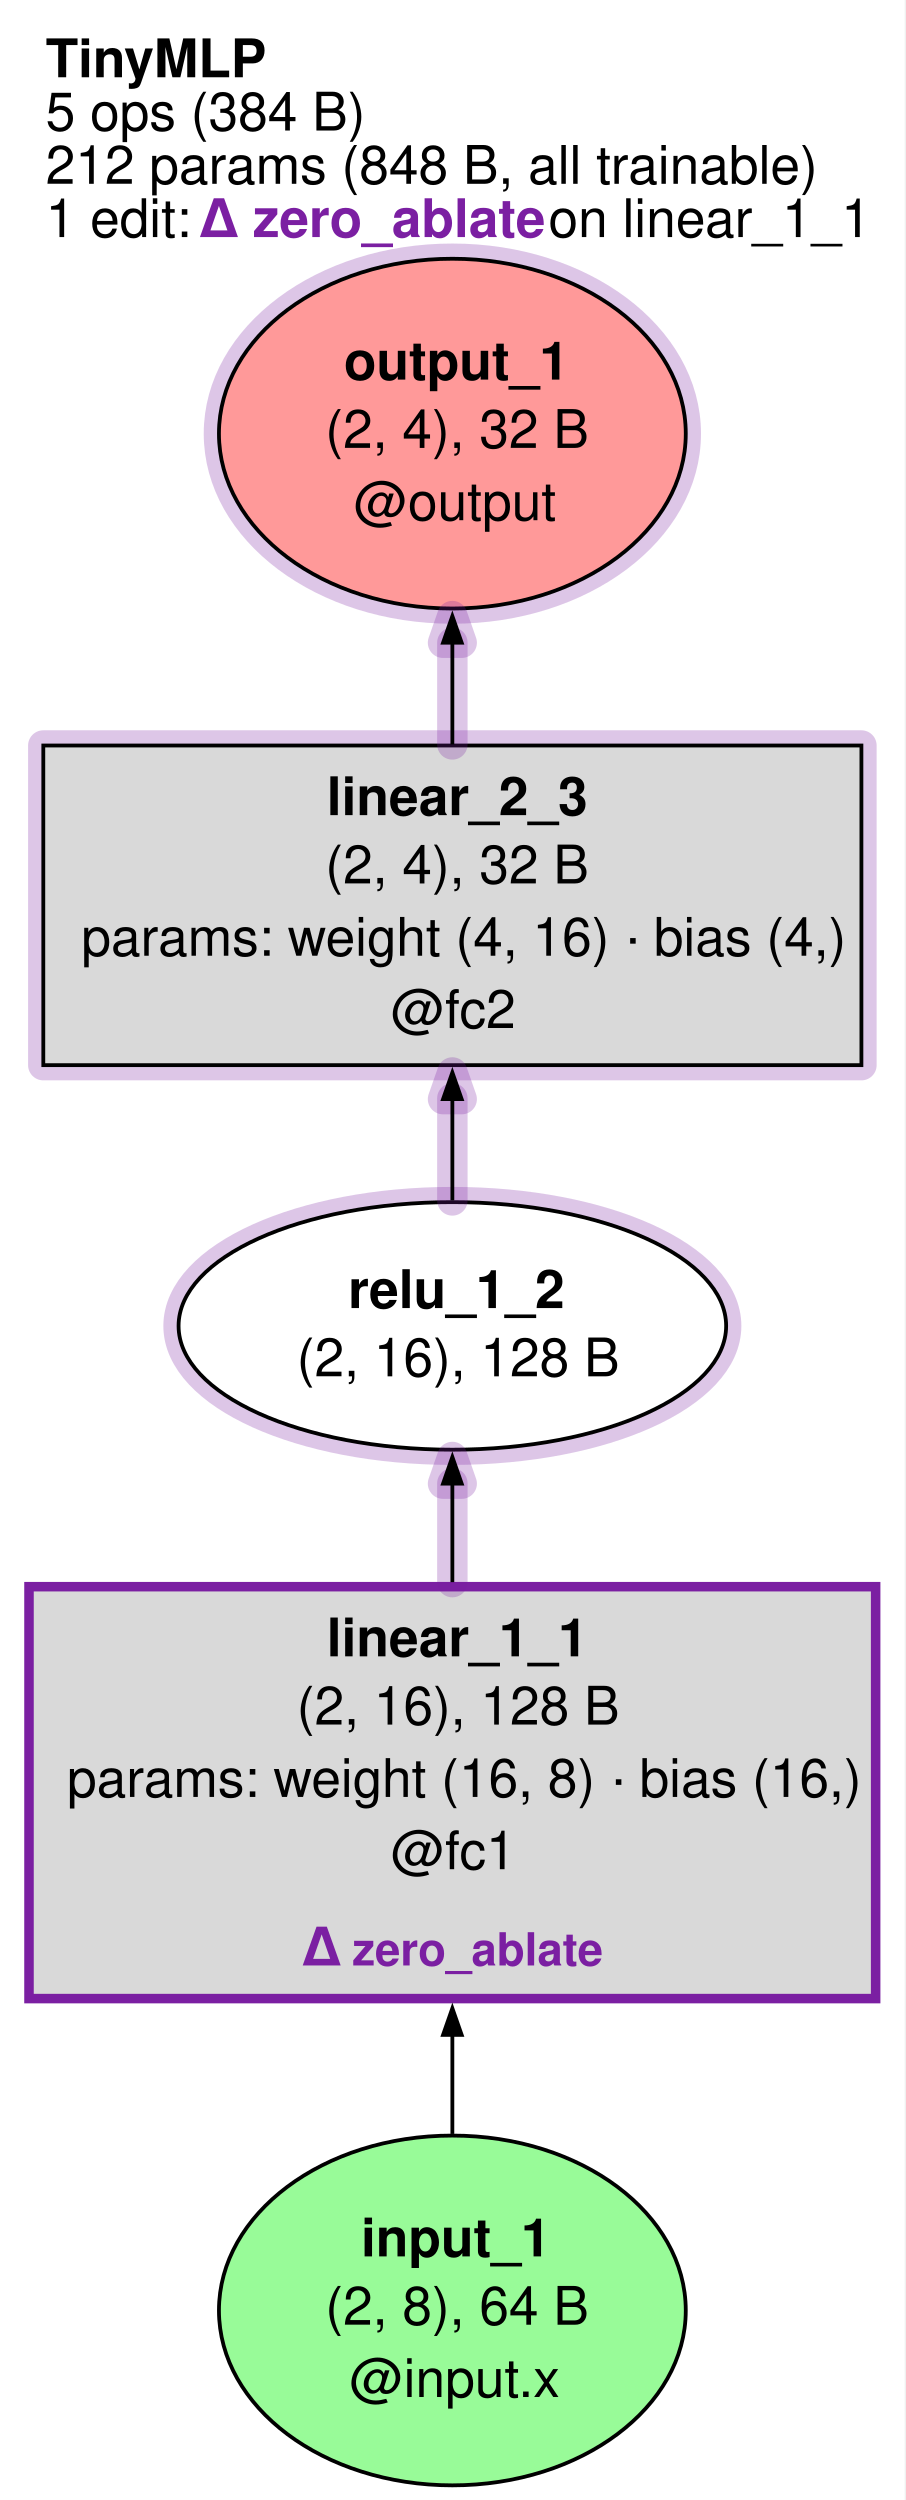
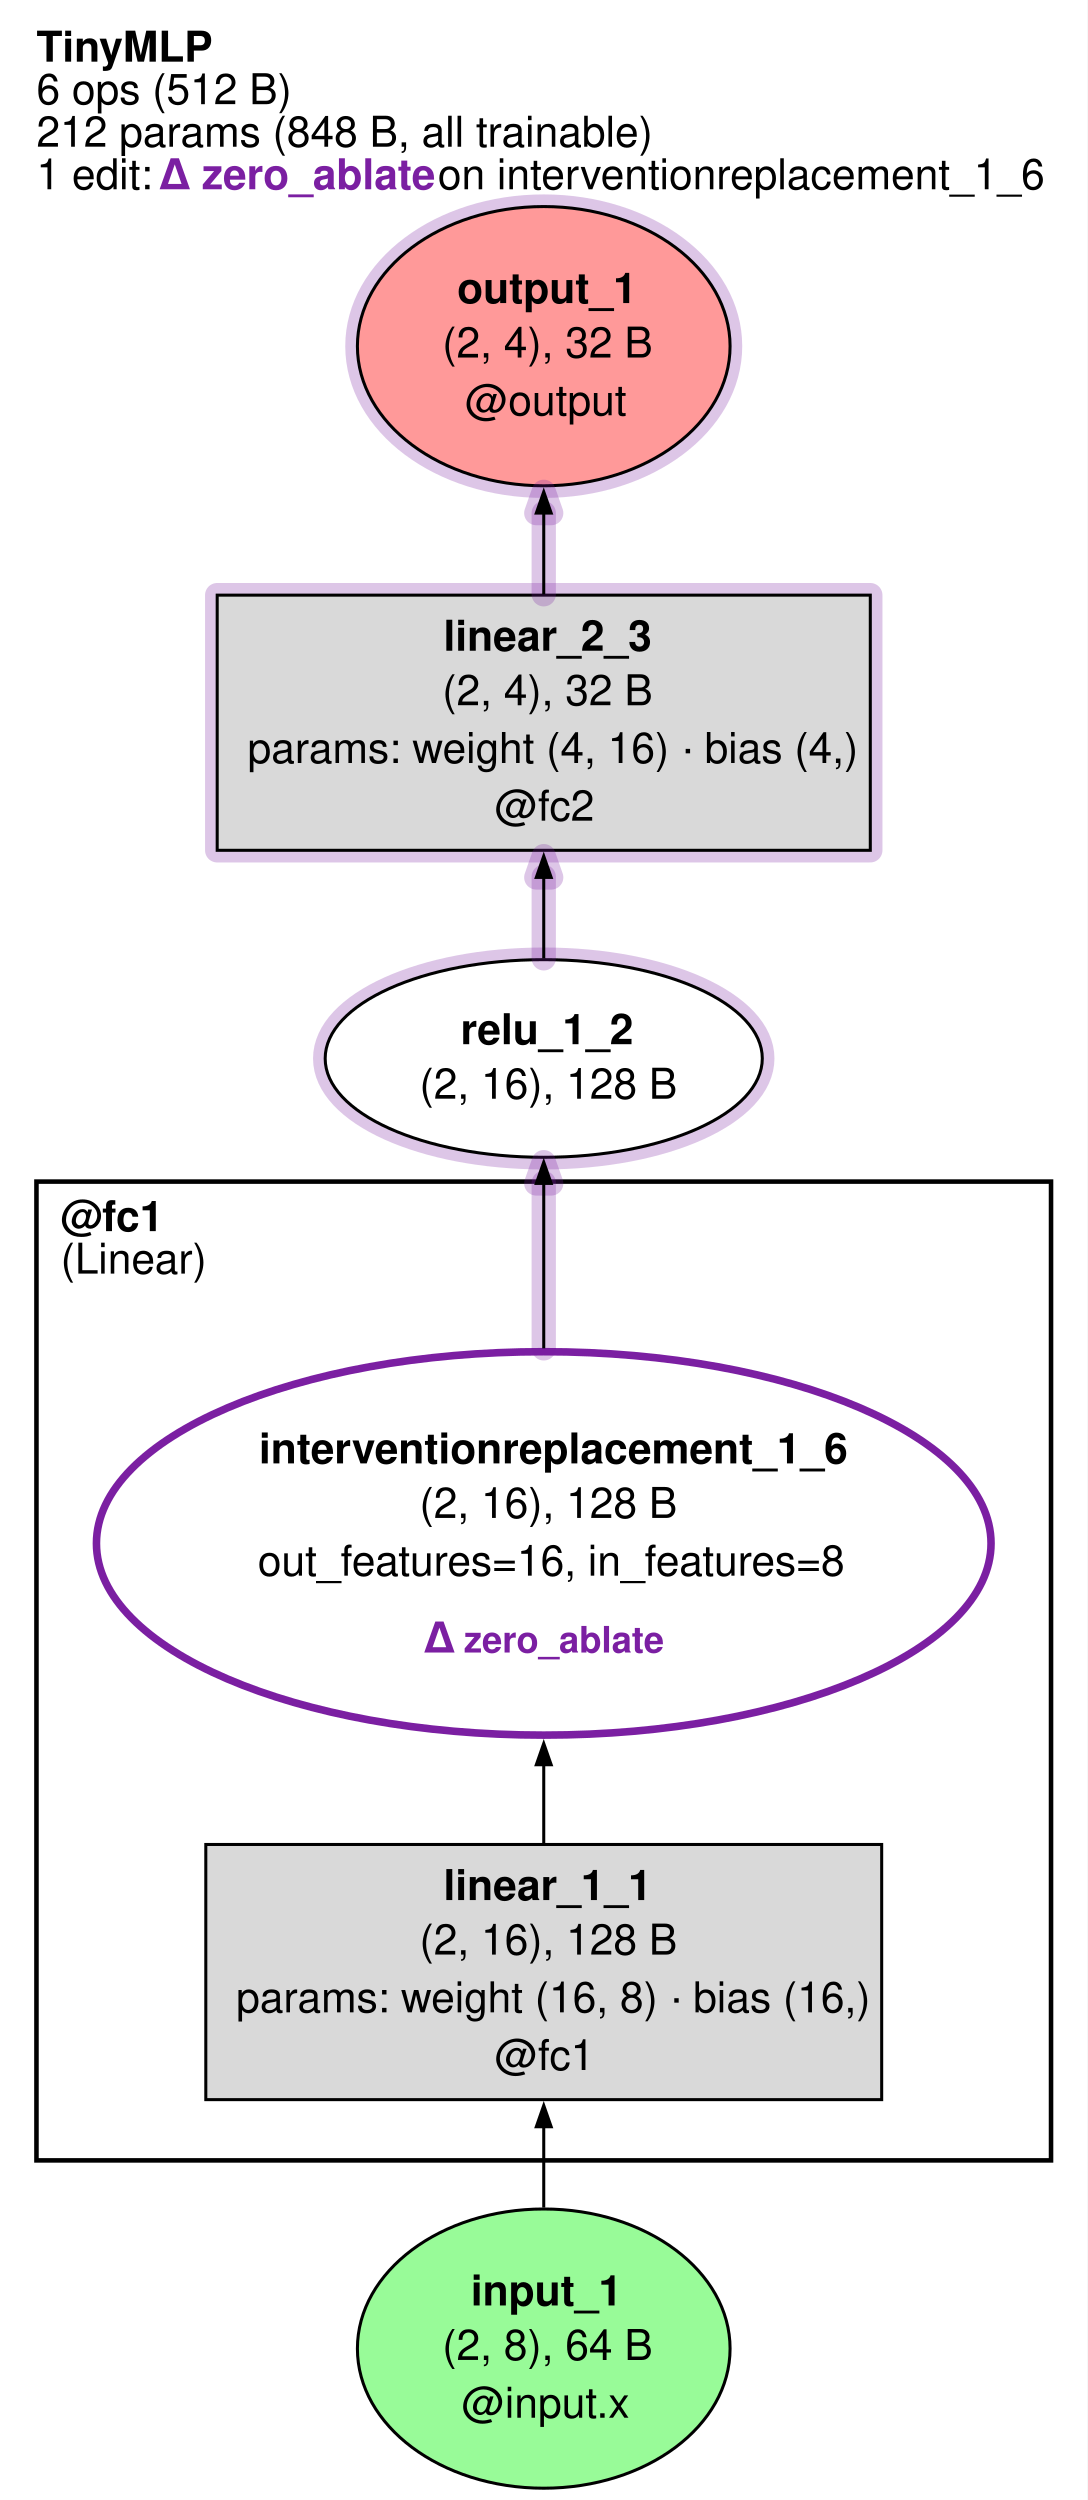
- <svg xmlns="http://www.w3.org/2000/svg" xmlns:xlink="http://www.w3.org/1999/xlink" width="238pt" height="657pt" viewBox="0.00 0.00 238.00 657.00">
-   <g id="graph0" class="graph" transform="scale(1 1) rotate(0) translate(4 653.15)">
-     <polygon fill="white" stroke="none" points="-4,4 -4,-653.15 233.75,-653.15 233.75,4 -4,4" />
-     <text xml:space="preserve" text-anchor="start" x="8" y="-632.85" font-family="Helvetica,sans-Serif" font-weight="bold" font-size="14.00">TinyMLP</text>
-     <text xml:space="preserve" text-anchor="start" x="8" y="-618.85" font-family="Helvetica,sans-Serif" font-size="14.00">5 ops (384 B)</text>
-     <text xml:space="preserve" text-anchor="start" x="8" y="-604.85" font-family="Helvetica,sans-Serif" font-size="14.00">212 params (848 B, all trainable)</text>
-     <text xml:space="preserve" text-anchor="start" x="8" y="-590.85" font-family="Helvetica,sans-Serif" font-size="14.00">1 edit: </text>
-     <text xml:space="preserve" text-anchor="start" x="48.5" y="-590.85" font-family="Helvetica,sans-Serif" font-weight="bold" font-size="14.00" fill="#7b1fa2">Δ zero_ablate</text>
-     <text xml:space="preserve" text-anchor="start" x="136.25" y="-590.85" font-family="Helvetica,sans-Serif" font-size="14.00"> on linear_1_1</text>
+ <svg xmlns="http://www.w3.org/2000/svg" xmlns:xlink="http://www.w3.org/1999/xlink" width="358pt" height="823pt" viewBox="0.00 0.00 358.00 823.00">
+   <g id="graph0" class="graph" transform="scale(1 1) rotate(0) translate(4 819.12)">
+     <polygon fill="white" stroke="none" points="-4,4 -4,-819.12 354,-819.12 354,4 -4,4" />
+     <text xml:space="preserve" text-anchor="start" x="8" y="-798.82" font-family="Helvetica,sans-Serif" font-weight="bold" font-size="14.00">TinyMLP</text>
+     <text xml:space="preserve" text-anchor="start" x="8" y="-784.82" font-family="Helvetica,sans-Serif" font-size="14.00">6 ops (512 B)</text>
+     <text xml:space="preserve" text-anchor="start" x="8" y="-770.82" font-family="Helvetica,sans-Serif" font-size="14.00">212 params (848 B, all trainable)</text>
+     <text xml:space="preserve" text-anchor="start" x="8" y="-756.82" font-family="Helvetica,sans-Serif" font-size="14.00">1 edit: </text>
+     <text xml:space="preserve" text-anchor="start" x="48.5" y="-756.82" font-family="Helvetica,sans-Serif" font-weight="bold" font-size="14.00" fill="#7b1fa2">Δ zero_ablate</text>
+     <text xml:space="preserve" text-anchor="start" x="136.25" y="-756.82" font-family="Helvetica,sans-Serif" font-size="14.00"> on interventionreplacement_1_6</text>
+     <g id="clust2" class="cluster">
+       <polygon fill="white" stroke="black" stroke-width="1.5" points="8,-107.92 8,-430.14 342,-430.14 342,-107.92 8,-107.92" />
+       <text xml:space="preserve" text-anchor="start" x="16" y="-413.84" font-family="Helvetica,sans-Serif" font-weight="bold" font-size="14.00">@fc1</text>
+       <text xml:space="preserve" text-anchor="start" x="16" y="-399.84" font-family="Helvetica,sans-Serif" font-size="14.00">(Linear)</text>
+     </g>
    <g id="node1" class="node">
-       <ellipse fill="#98fb98" stroke="black" cx="114.88" cy="-45.96" rx="61.34" ry="45.96" />
-       <text xml:space="preserve" text-anchor="start" x="90.88" y="-60.16" font-family="Helvetica,sans-Serif" font-weight="bold" font-size="14.00">input_1</text>
-       <text xml:space="preserve" text-anchor="start" x="81.5" y="-42.21" font-family="Helvetica,sans-Serif" font-size="14.00">(2, 8), 64 B</text>
-       <text xml:space="preserve" text-anchor="start" x="87.88" y="-23.21" font-family="Helvetica,sans-Serif" font-size="14.00">@input.x</text>
+       <ellipse fill="#98fb98" stroke="black" cx="175" cy="-45.96" rx="61.34" ry="45.96" />
+       <text xml:space="preserve" text-anchor="start" x="151" y="-60.16" font-family="Helvetica,sans-Serif" font-weight="bold" font-size="14.00">input_1</text>
+       <text xml:space="preserve" text-anchor="start" x="141.62" y="-42.21" font-family="Helvetica,sans-Serif" font-size="14.00">(2, 8), 64 B</text>
+       <text xml:space="preserve" text-anchor="start" x="148" y="-23.21" font-family="Helvetica,sans-Serif" font-size="14.00">@input.x</text>
    </g>
-     <g id="node2" class="node tl_edited">
-       <g id="a_node2">
+     <g id="node2" class="node">
+       <polygon fill="#d9d9d9" stroke="black" points="286.25,-211.92 63.75,-211.92 63.75,-127.92 286.25,-127.92 286.25,-211.92" />
+       <text xml:space="preserve" text-anchor="start" x="142" y="-193.62" font-family="Helvetica,sans-Serif" font-weight="bold" font-size="14.00">linear_1_1</text>
+       <text xml:space="preserve" text-anchor="start" x="134.12" y="-175.67" font-family="Helvetica,sans-Serif" font-size="14.00">(2, 16), 128 B</text>
+       <text xml:space="preserve" text-anchor="start" x="73.75" y="-156.67" font-family="Helvetica,sans-Serif" font-size="14.00">params: weight (16, 8) · bias (16,)</text>
+       <text xml:space="preserve" text-anchor="start" x="158.88" y="-137.67" font-family="Helvetica,sans-Serif" font-size="14.00">@fc1</text>
+     </g>
+     <g id="edge1" class="edge">
+       <path fill="none" stroke="black" d="M175,-92.38C175,-101.1 175,-110.28 175,-119.14" />
+       <polygon fill="black" stroke="black" points="172.55,-118.99 175,-125.99 177.45,-118.99 172.55,-118.99" />
+     </g>
+     <g id="node6" class="node tl_edited">
+       <g id="a_node6">
        <a xlink:title="Δ zero_ablate: tl.zero_ablate() (replay, post)">
-           <polygon fill="#d9d9d9" stroke="#7b1fa2" stroke-width="2.5" points="226.12,-236.17 3.62,-236.17 3.62,-127.92 226.12,-127.92 226.12,-236.17" />
-           <text xml:space="preserve" text-anchor="start" x="81.88" y="-217.87" font-family="Helvetica,sans-Serif" font-weight="bold" font-size="14.00">linear_1_1</text>
-           <text xml:space="preserve" text-anchor="start" x="74" y="-199.92" font-family="Helvetica,sans-Serif" font-size="14.00">(2, 16), 128 B</text>
-           <text xml:space="preserve" text-anchor="start" x="13.62" y="-180.92" font-family="Helvetica,sans-Serif" font-size="14.00">params: weight (16, 8) · bias (16,)</text>
-           <text xml:space="preserve" text-anchor="start" x="98.75" y="-161.92" font-family="Helvetica,sans-Serif" font-size="14.00">@fc1</text>
-           <text xml:space="preserve" text-anchor="start" x="114.5" y="-152.42" font-family="Helvetica,sans-Serif" font-size="4.00"> </text>
-           <text xml:space="preserve" text-anchor="start" x="75.5" y="-136.62" font-family="Helvetica,sans-Serif" font-weight="bold" font-size="14.00" fill="#7b1fa2">Δ</text>
-           <text xml:space="preserve" text-anchor="start" x="85.25" y="-136.62" font-family="Helvetica,sans-Serif" font-weight="bold" font-size="12.00" fill="#7b1fa2"> zero_ablate</text>
+           <ellipse fill="white" stroke="#7b1fa2" stroke-width="2.5" cx="175" cy="-311.03" rx="147.25" ry="63.11" />
+           <text xml:space="preserve" text-anchor="start" x="81.25" y="-337.36" font-family="Helvetica,sans-Serif" font-weight="bold" font-size="14.00">interventionreplacement_1_6</text>
+           <text xml:space="preserve" text-anchor="start" x="134.12" y="-319.41" font-family="Helvetica,sans-Serif" font-size="14.00">(2, 16), 128 B</text>
+           <text xml:space="preserve" text-anchor="start" x="80.88" y="-300.41" font-family="Helvetica,sans-Serif" font-size="14.00">out_features=16, in_features=8</text>
+           <text xml:space="preserve" text-anchor="start" x="174.62" y="-290.91" font-family="Helvetica,sans-Serif" font-size="4.00"> </text>
+           <text xml:space="preserve" text-anchor="start" x="135.62" y="-275.11" font-family="Helvetica,sans-Serif" font-weight="bold" font-size="14.00" fill="#7b1fa2">Δ</text>
+           <text xml:space="preserve" text-anchor="start" x="145.38" y="-275.11" font-family="Helvetica,sans-Serif" font-weight="bold" font-size="12.00" fill="#7b1fa2"> zero_ablate</text>
        </a>
      </g>
    </g>
-     <g id="edge1" class="edge">
-       <path fill="none" stroke="black" d="M114.88,-92.36C114.88,-100.76 114.88,-109.68 114.88,-118.49" />
-       <polygon fill="black" stroke="black" points="112.43,-118.37 114.88,-125.37 117.33,-118.37 112.43,-118.37" />
+     <g id="edge5" class="edge">
+       <path fill="none" stroke="black" d="M175,-212.28C175,-220.48 175,-229.3 175,-238.17" />
+       <polygon fill="black" stroke="black" points="172.55,-238.16 175,-245.16 177.45,-238.16 172.55,-238.16" />
    </g>
    <g id="node3" class="node tl_downstream">
-       <ellipse cx="114.88" cy="-304.7" rx="71.95" ry="32.53" fill="none" stroke="#7B1FA2" stroke-opacity="0.25" stroke-width="8" stroke-linecap="round" stroke-linejoin="round" />
-       <ellipse fill="white" stroke="black" cx="114.88" cy="-304.7" rx="71.95" ry="32.53" />
-       <text xml:space="preserve" text-anchor="start" x="87.5" y="-309.4" font-family="Helvetica,sans-Serif" font-weight="bold" font-size="14.00">relu_1_2</text>
-       <text xml:space="preserve" text-anchor="start" x="74" y="-291.45" font-family="Helvetica,sans-Serif" font-size="14.00">(2, 16), 128 B</text>
+       <ellipse cx="175" cy="-470.67" rx="71.95" ry="32.53" fill="none" stroke="#7B1FA2" stroke-opacity="0.25" stroke-width="8" stroke-linecap="round" stroke-linejoin="round" />
+       <ellipse fill="white" stroke="black" cx="175" cy="-470.67" rx="71.95" ry="32.53" />
+       <text xml:space="preserve" text-anchor="start" x="147.62" y="-475.37" font-family="Helvetica,sans-Serif" font-weight="bold" font-size="14.00">relu_1_2</text>
+       <text xml:space="preserve" text-anchor="start" x="134.12" y="-457.42" font-family="Helvetica,sans-Serif" font-size="14.00">(2, 16), 128 B</text>
+     </g>
+     <g id="node4" class="node tl_downstream">
+       <polygon points="282.5,-623.2 67.5,-623.2 67.5,-539.2 282.5,-539.2 282.5,-623.2" fill="none" stroke="#7B1FA2" stroke-opacity="0.25" stroke-width="8" stroke-linecap="round" stroke-linejoin="round" />
+       <polygon fill="#d9d9d9" stroke="black" points="282.5,-623.2 67.5,-623.2 67.5,-539.2 282.5,-539.2 282.5,-623.2" />
+       <text xml:space="preserve" text-anchor="start" x="142" y="-604.9" font-family="Helvetica,sans-Serif" font-weight="bold" font-size="14.00">linear_2_3</text>
+       <text xml:space="preserve" text-anchor="start" x="141.62" y="-586.95" font-family="Helvetica,sans-Serif" font-size="14.00">(2, 4), 32 B</text>
+       <text xml:space="preserve" text-anchor="start" x="77.5" y="-567.95" font-family="Helvetica,sans-Serif" font-size="14.00">params: weight (4, 16) · bias (4,)</text>
+       <text xml:space="preserve" text-anchor="start" x="158.88" y="-548.95" font-family="Helvetica,sans-Serif" font-size="14.00">@fc2</text>
    </g>
    <g id="edge2" class="edge">
-       <path d="M114.88,-237.37C114.88,-246.1 114.88,-255 114.88,-263.32" fill="none" stroke="#7B1FA2" stroke-opacity="0.25" stroke-width="8" stroke-linecap="round" stroke-linejoin="round" />
-       <polygon points="112.43,-263.25 114.88,-270.25 117.33,-263.25 112.43,-263.25" fill="none" stroke="#7B1FA2" stroke-opacity="0.25" stroke-width="8" stroke-linecap="round" stroke-linejoin="round" />
-       <path fill="none" stroke="black" d="M114.88,-237.37C114.88,-246.1 114.88,-255 114.88,-263.32" />
-       <polygon fill="black" stroke="black" points="112.43,-263.25 114.88,-270.25 117.33,-263.25 112.43,-263.25" />
+       <path d="M175,-503.64C175,-512.07 175,-521.36 175,-530.48" fill="none" stroke="#7B1FA2" stroke-opacity="0.25" stroke-width="8" stroke-linecap="round" stroke-linejoin="round" />
+       <polygon points="172.55,-530.27 175,-537.27 177.45,-530.27 172.55,-530.27" fill="none" stroke="#7B1FA2" stroke-opacity="0.25" stroke-width="8" stroke-linecap="round" stroke-linejoin="round" />
+       <path fill="none" stroke="black" d="M175,-503.64C175,-512.07 175,-521.36 175,-530.48" />
+       <polygon fill="black" stroke="black" points="172.55,-530.27 175,-537.27 177.45,-530.27 172.55,-530.27" />
    </g>
-     <g id="node4" class="node tl_downstream">
-       <polygon points="222.38,-457.23 7.38,-457.23 7.38,-373.23 222.38,-373.23 222.38,-457.23" fill="none" stroke="#7B1FA2" stroke-opacity="0.25" stroke-width="8" stroke-linecap="round" stroke-linejoin="round" />
-       <polygon fill="#d9d9d9" stroke="black" points="222.38,-457.23 7.38,-457.23 7.38,-373.23 222.38,-373.23 222.38,-457.23" />
-       <text xml:space="preserve" text-anchor="start" x="81.88" y="-438.93" font-family="Helvetica,sans-Serif" font-weight="bold" font-size="14.00">linear_2_3</text>
-       <text xml:space="preserve" text-anchor="start" x="81.5" y="-420.98" font-family="Helvetica,sans-Serif" font-size="14.00">(2, 4), 32 B</text>
-       <text xml:space="preserve" text-anchor="start" x="17.38" y="-401.98" font-family="Helvetica,sans-Serif" font-size="14.00">params: weight (4, 16) · bias (4,)</text>
-       <text xml:space="preserve" text-anchor="start" x="98.75" y="-382.98" font-family="Helvetica,sans-Serif" font-size="14.00">@fc2</text>
+     <g id="node5" class="node tl_downstream">
+       <ellipse cx="175" cy="-705.16" rx="61.34" ry="45.96" fill="none" stroke="#7B1FA2" stroke-opacity="0.25" stroke-width="8" stroke-linecap="round" stroke-linejoin="round" />
+       <ellipse fill="#ff9999" stroke="black" cx="175" cy="-705.16" rx="61.34" ry="45.96" />
+       <text xml:space="preserve" text-anchor="start" x="146.5" y="-719.36" font-family="Helvetica,sans-Serif" font-weight="bold" font-size="14.00">output_1</text>
+       <text xml:space="preserve" text-anchor="start" x="141.62" y="-701.41" font-family="Helvetica,sans-Serif" font-size="14.00">(2, 4), 32 B</text>
+       <text xml:space="preserve" text-anchor="start" x="149.12" y="-682.41" font-family="Helvetica,sans-Serif" font-size="14.00">@output</text>
    </g>
    <g id="edge3" class="edge">
-       <path d="M114.88,-337.68C114.88,-346.1 114.88,-355.39 114.88,-364.51" fill="none" stroke="#7B1FA2" stroke-opacity="0.25" stroke-width="8" stroke-linecap="round" stroke-linejoin="round" />
-       <polygon points="112.43,-364.3 114.88,-371.3 117.33,-364.3 112.43,-364.3" fill="none" stroke="#7B1FA2" stroke-opacity="0.25" stroke-width="8" stroke-linecap="round" stroke-linejoin="round" />
-       <path fill="none" stroke="black" d="M114.88,-337.68C114.88,-346.1 114.88,-355.39 114.88,-364.51" />
-       <polygon fill="black" stroke="black" points="112.43,-364.3 114.88,-371.3 117.33,-364.3 112.43,-364.3" />
-     </g>
-     <g id="node5" class="node tl_downstream">
-       <ellipse cx="114.88" cy="-539.19" rx="61.34" ry="45.96" fill="none" stroke="#7B1FA2" stroke-opacity="0.25" stroke-width="8" stroke-linecap="round" stroke-linejoin="round" />
-       <ellipse fill="#ff9999" stroke="black" cx="114.88" cy="-539.19" rx="61.34" ry="45.96" />
-       <text xml:space="preserve" text-anchor="start" x="86.38" y="-553.39" font-family="Helvetica,sans-Serif" font-weight="bold" font-size="14.00">output_1</text>
-       <text xml:space="preserve" text-anchor="start" x="81.5" y="-535.44" font-family="Helvetica,sans-Serif" font-size="14.00">(2, 4), 32 B</text>
-       <text xml:space="preserve" text-anchor="start" x="89" y="-516.44" font-family="Helvetica,sans-Serif" font-size="14.00">@output</text>
+       <path d="M175,-623.49C175,-632.08 175,-641.25 175,-650.21" fill="none" stroke="#7B1FA2" stroke-opacity="0.25" stroke-width="8" stroke-linecap="round" stroke-linejoin="round" />
+       <polygon points="172.55,-650.21 175,-657.21 177.45,-650.21 172.55,-650.21" fill="none" stroke="#7B1FA2" stroke-opacity="0.25" stroke-width="8" stroke-linecap="round" stroke-linejoin="round" />
+       <path fill="none" stroke="black" d="M175,-623.49C175,-632.08 175,-641.25 175,-650.21" />
+       <polygon fill="black" stroke="black" points="172.55,-650.21 175,-657.21 177.45,-650.21 172.55,-650.21" />
    </g>
    <g id="edge4" class="edge">
-       <path d="M114.88,-457.52C114.88,-466.11 114.88,-475.28 114.88,-484.25" fill="none" stroke="#7B1FA2" stroke-opacity="0.25" stroke-width="8" stroke-linecap="round" stroke-linejoin="round" />
-       <polygon points="112.43,-484.24 114.88,-491.24 117.33,-484.24 112.43,-484.24" fill="none" stroke="#7B1FA2" stroke-opacity="0.25" stroke-width="8" stroke-linecap="round" stroke-linejoin="round" />
-       <path fill="none" stroke="black" d="M114.88,-457.52C114.88,-466.11 114.88,-475.28 114.88,-484.25" />
-       <polygon fill="black" stroke="black" points="112.43,-484.24 114.88,-491.24 117.33,-484.24 112.43,-484.24" />
+       <path d="M175,-375.24C175,-393.62 175,-413.18 175,-429.71" fill="none" stroke="#7B1FA2" stroke-opacity="0.25" stroke-width="8" stroke-linecap="round" stroke-linejoin="round" />
+       <polygon points="172.55,-429.53 175,-436.53 177.45,-429.53 172.55,-429.53" fill="none" stroke="#7B1FA2" stroke-opacity="0.25" stroke-width="8" stroke-linecap="round" stroke-linejoin="round" />
+       <path fill="none" stroke="black" d="M175,-375.24C175,-393.62 175,-413.18 175,-429.71" />
+       <polygon fill="black" stroke="black" points="172.55,-429.53 175,-436.53 177.45,-429.53 172.55,-429.53" />
    </g>
  </g>
</svg>
